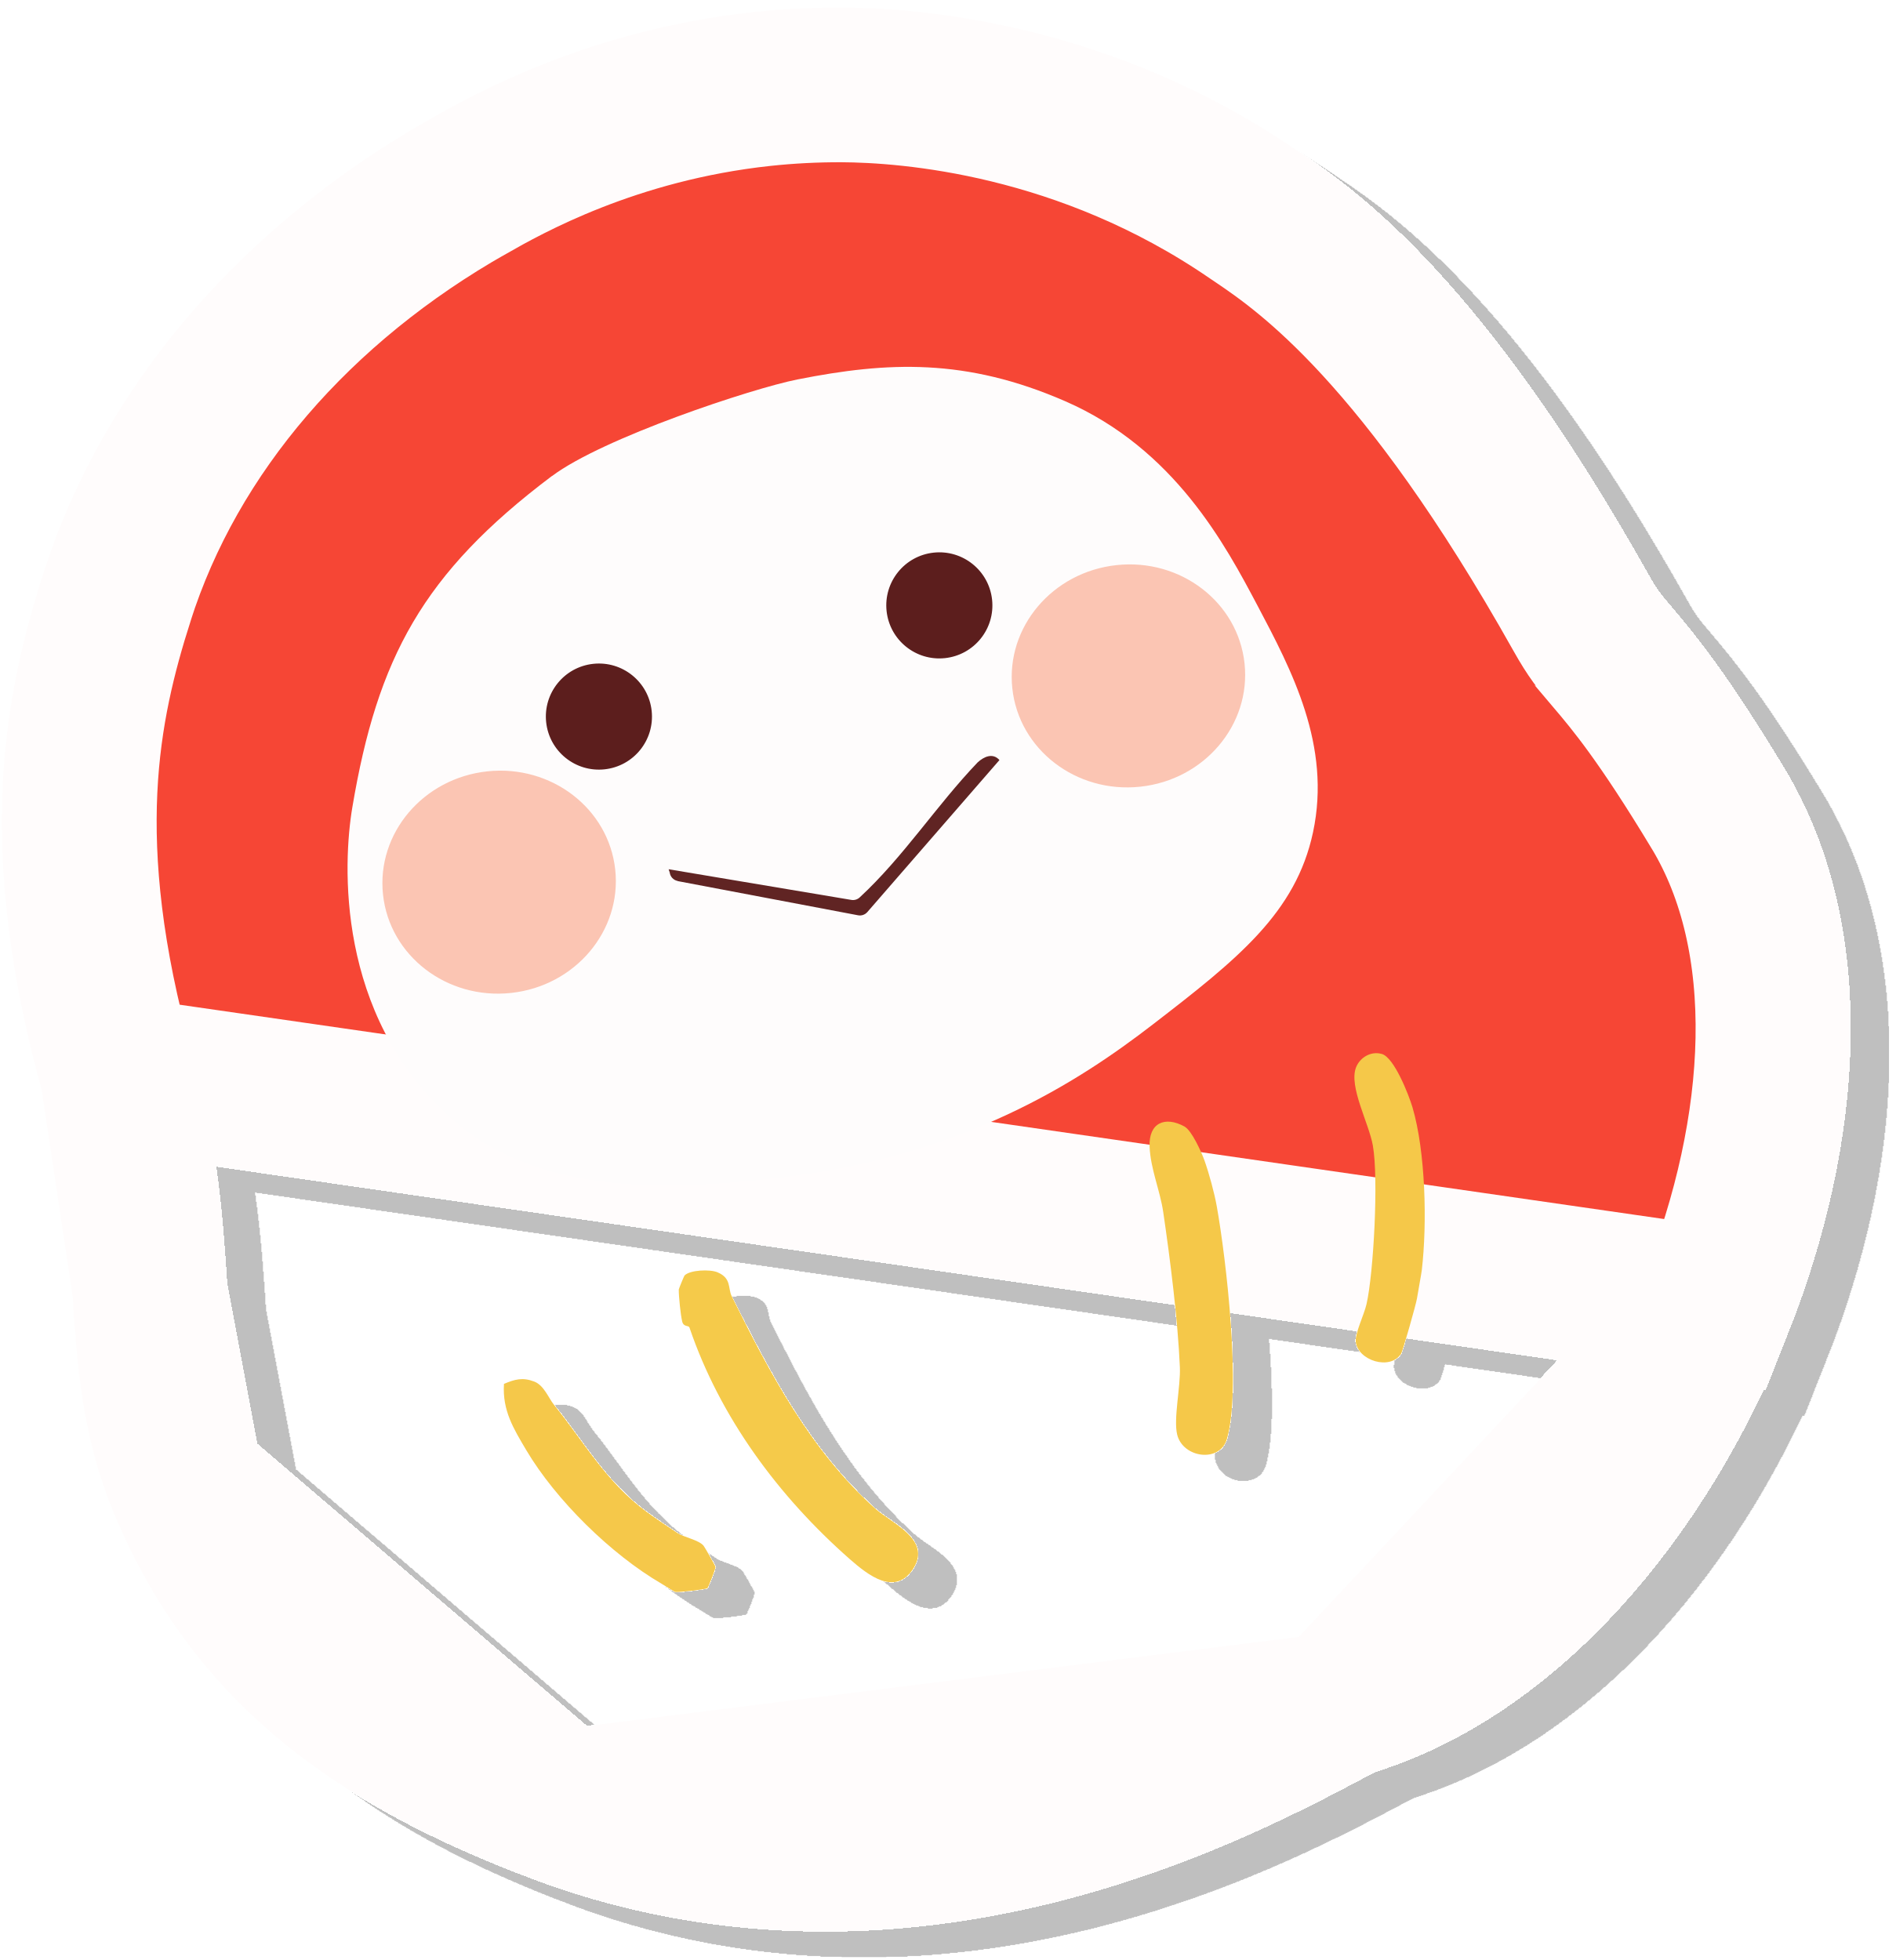
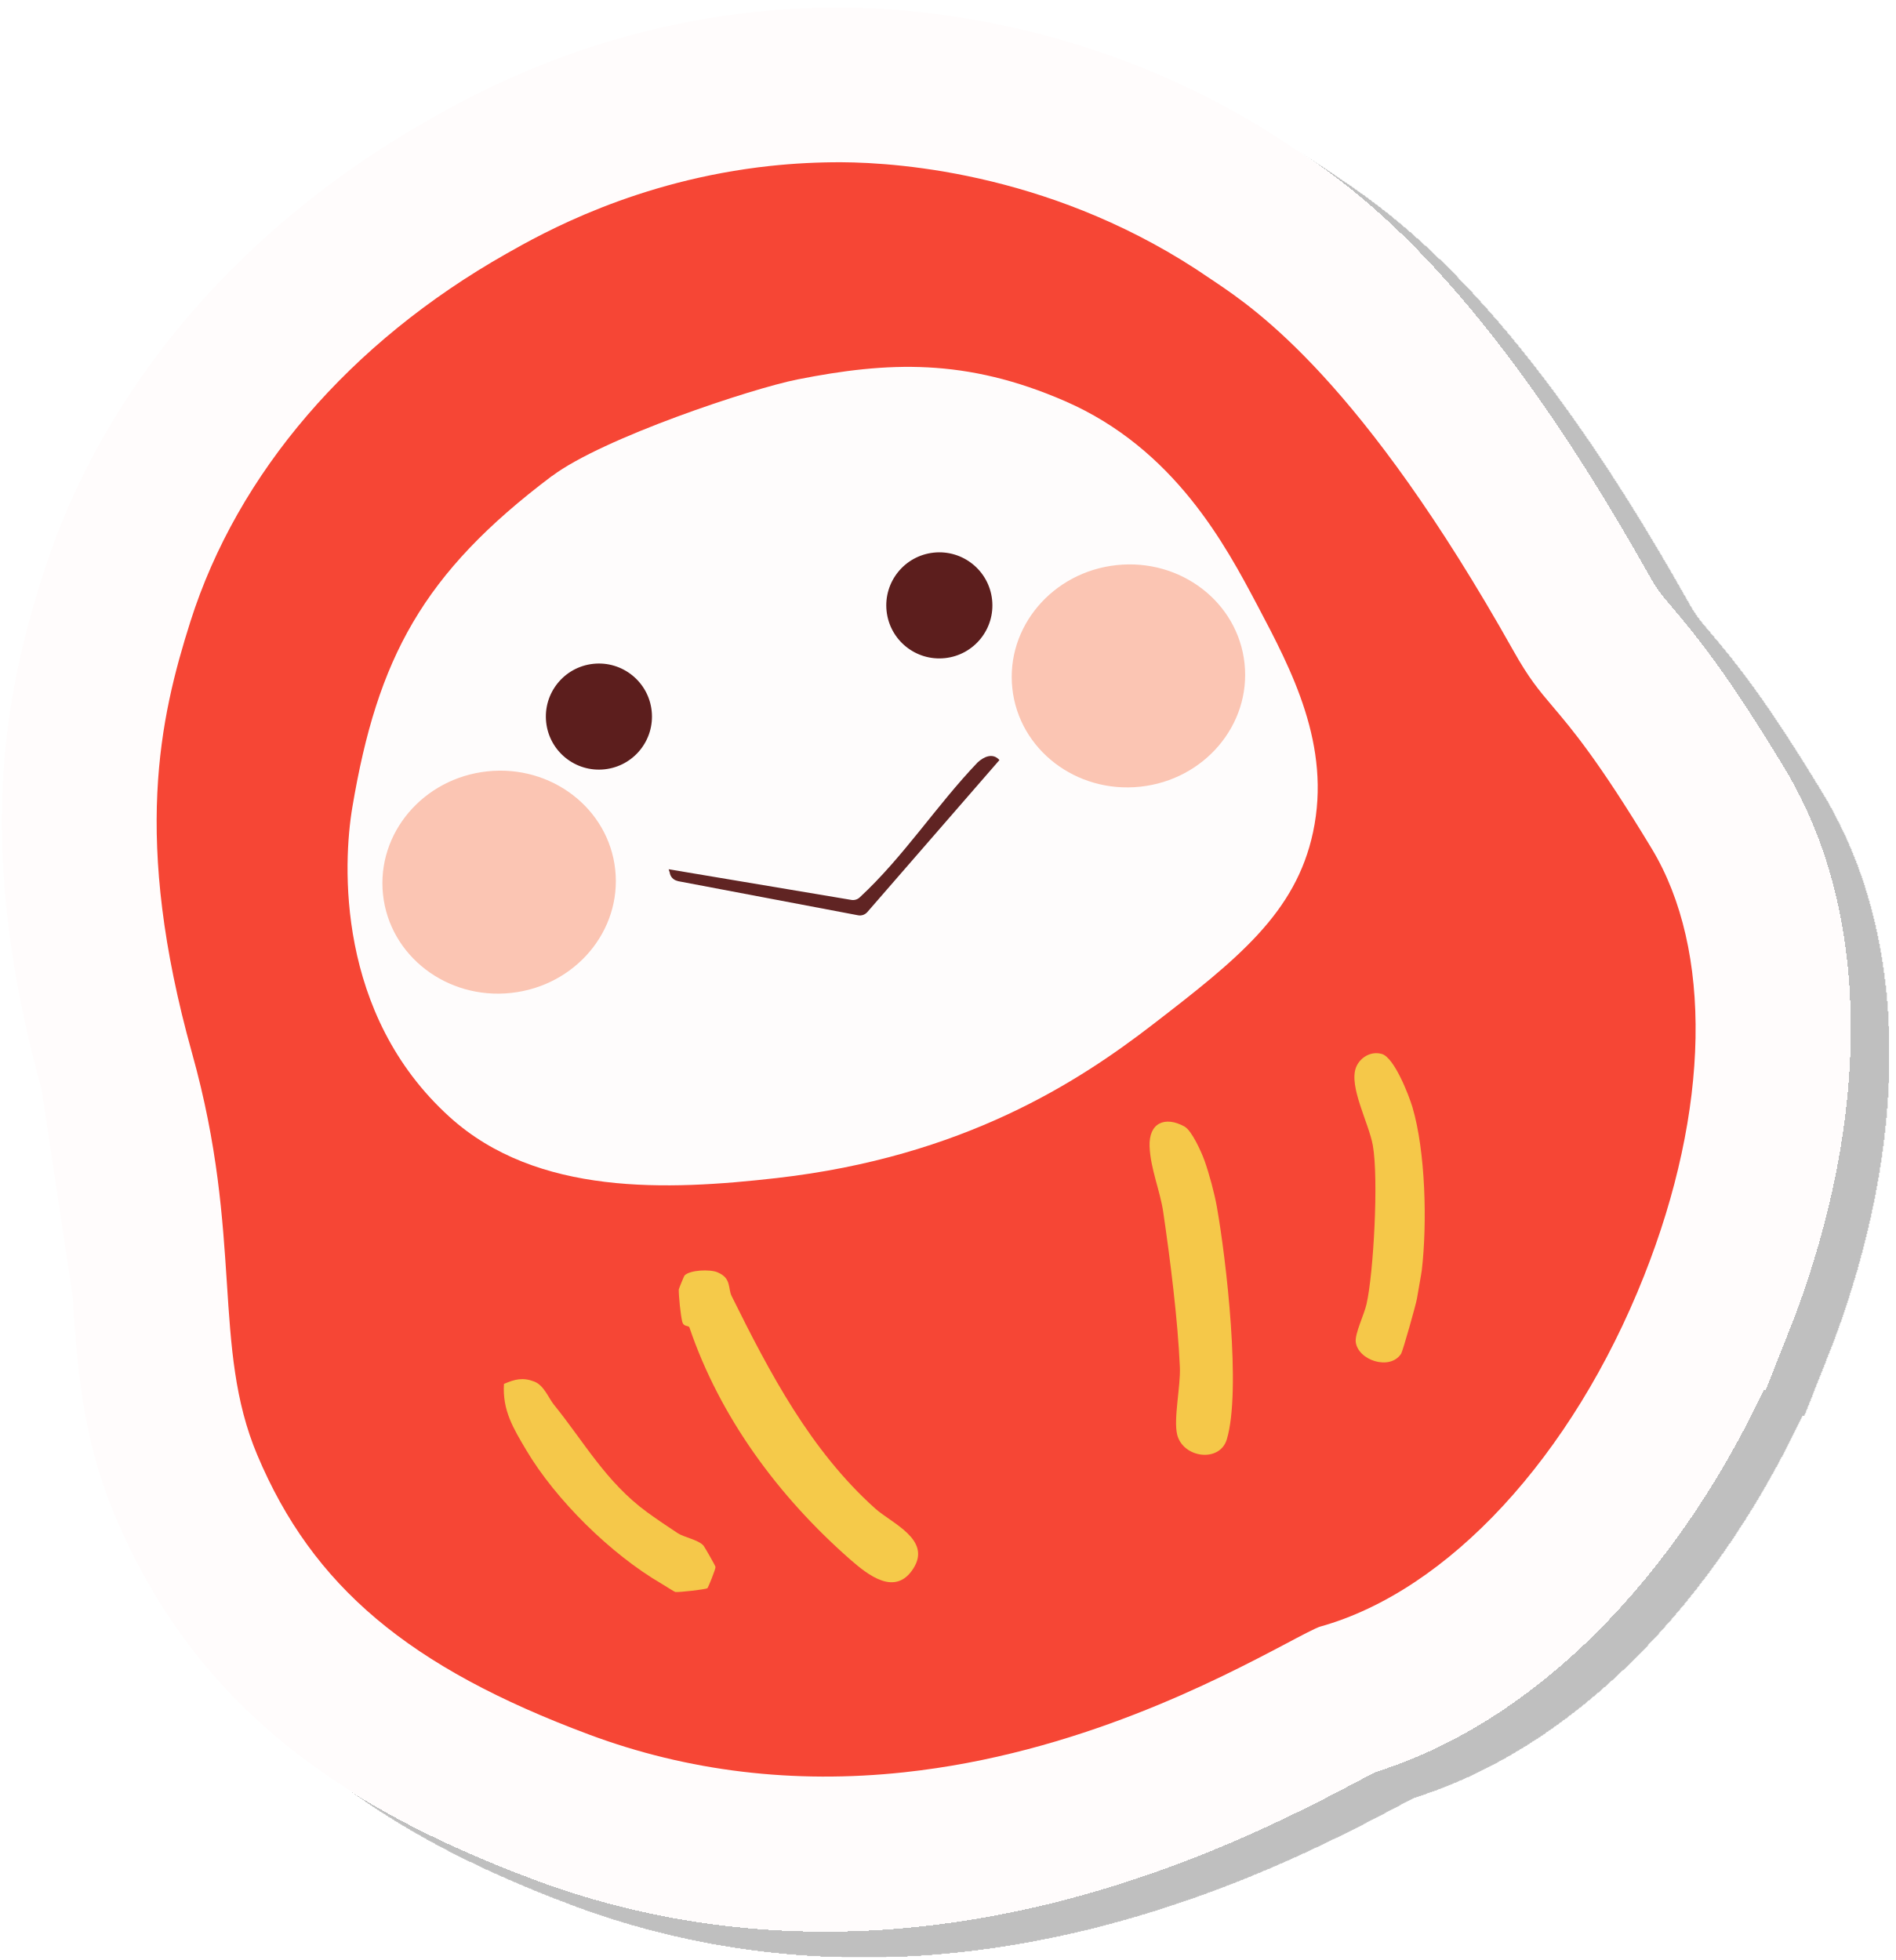
<svg xmlns="http://www.w3.org/2000/svg" width="147" height="152" viewBox="0 0 147 152" fill="none">
-   <g filter="url(#filter0_d_1321_2223)">
-     <path d="M43.598 140.145L43.597 140.144C28.616 134.556 19.551 127.35 14.421 115.168L43.598 140.145ZM43.598 140.145C52.167 143.339 61.315 144.42 70.724 143.411C85.32 141.846 97.105 135.629 102.443 132.813L102.53 132.767L102.541 132.762M43.598 140.145L102.541 132.762M9.111 83.282L9.11 83.279C4.096 65.308 6.4 54.732 9.041 46.399L9.041 46.398C13.227 33.201 23.069 21.953 36.311 14.45C36.312 14.45 36.312 14.45 36.313 14.45C39.249 12.785 47.421 8.153 59.109 6.899C61.148 6.681 63.208 6.577 65.251 6.582L65.258 6.582L65.266 6.582C70.556 6.609 84.078 7.625 97.193 16.634L97.584 16.897L97.59 16.901L97.596 16.905C101.48 19.528 110.365 25.776 122.579 47.526L122.582 47.531C123.504 49.177 124.002 49.765 124.932 50.863L124.981 50.921C124.982 50.921 124.982 50.921 124.982 50.922C126.663 52.905 128.901 55.578 133.207 62.706L133.208 62.707C139.339 72.86 138.496 87.45 133.046 101.179L9.111 83.282ZM9.111 83.282C10.941 89.828 11.28 94.948 11.605 99.898L9.111 83.282ZM102.541 132.762L102.551 132.756M102.541 132.762L102.551 132.756M102.551 132.756C103.091 132.468 103.619 132.189 104.043 131.973C104.174 131.907 104.28 131.854 104.363 131.813M102.551 132.756L104.363 131.813M11.63 100.289C11.622 100.159 11.613 100.029 11.605 99.9L11.63 100.289ZM11.63 100.289C11.929 104.924 12.259 110.038 14.42 115.167L11.63 100.289ZM104.363 131.813C116.655 128.192 127.199 115.924 133.045 101.181L104.363 131.813Z" fill="#F64635" stroke="#FFFCFC" stroke-width="12" />
+   <g filter="url(#filter0_d_1321_2279)">
+     <path d="M43.598 140.145L43.597 140.144C28.616 134.556 19.551 127.35 14.421 115.168L43.598 140.145ZM43.598 140.145C52.167 143.339 61.315 144.42 70.724 143.411C85.32 141.846 97.105 135.629 102.443 132.813L102.53 132.767L102.541 132.762M43.598 140.145L102.541 132.762M9.111 83.282L9.11 83.279C4.096 65.308 6.4 54.732 9.041 46.399L9.041 46.398C13.227 33.201 23.069 21.953 36.311 14.45C36.312 14.45 36.312 14.45 36.313 14.45C39.249 12.785 47.421 8.153 59.109 6.899C61.148 6.681 63.208 6.577 65.251 6.582L65.258 6.582L65.266 6.582C70.556 6.609 84.078 7.625 97.193 16.634L97.584 16.897L97.59 16.901L97.596 16.905C101.48 19.528 110.365 25.776 122.579 47.526L122.582 47.531C123.504 49.177 124.002 49.765 124.932 50.863L124.981 50.921C124.982 50.921 124.982 50.921 124.982 50.922C126.663 52.905 128.901 55.578 133.207 62.706L133.208 62.707C139.339 72.86 138.496 87.45 133.046 101.179L9.111 83.282ZM9.111 83.282C10.941 89.828 11.28 94.948 11.605 99.898L9.111 83.282ZM102.541 132.762L102.551 132.756M102.541 132.762L102.551 132.756M102.551 132.756C103.091 132.468 103.619 132.189 104.043 131.973C104.174 131.907 104.28 131.854 104.363 131.813M102.551 132.756L104.363 131.813M11.63 100.289C11.622 100.159 11.613 100.029 11.605 99.9L11.63 100.289ZM11.63 100.289C11.929 104.924 12.259 110.038 14.42 115.167L11.63 100.289ZM104.363 131.813C116.655 128.192 127.199 115.924 133.045 101.181L104.363 131.813Z" stroke="#FFFCFC" stroke-width="12" />
+     <path d="M70.084 137.445C61.554 138.36 53.346 137.375 45.694 134.523C31.695 129.301 24.236 123.017 19.95 112.838C18.184 108.648 17.91 104.414 17.592 99.507C17.265 94.517 16.901 88.859 14.889 81.666C10.251 65.045 12.394 55.68 14.76 48.212C18.417 36.682 27.124 26.551 39.27 19.67C42.014 18.114 49.313 13.984 59.749 12.865C61.564 12.671 63.405 12.577 65.235 12.582C69.923 12.606 82.088 13.526 93.82 21.597L94.239 21.878C97.339 23.971 105.586 29.519 117.347 50.464C118.556 52.621 119.333 53.536 120.404 54.8C121.896 56.56 123.943 58.974 128.072 65.809C132.816 73.665 132.593 86.061 127.469 98.968C121.92 112.959 112.295 123.376 102.362 126.146C102.026 126.244 100.806 126.888 99.731 127.46C94.47 130.235 83.521 136.004 70.084 137.445Z" fill="#F64635" />
    <path d="M42.783 36.924C32.767 44.471 29.271 51.035 27.322 62.597C26.584 66.959 26.049 78.646 34.868 86.627C41.653 92.768 51.779 92.32 60.215 91.36C74.71 89.709 83.643 83.879 89.372 79.46C95.966 74.379 100.481 70.79 101.813 64.535C103.242 57.818 100.164 51.994 97.494 46.943C95.035 42.3 91.079 34.809 82.587 31.111C74.888 27.757 68.833 28.039 61.829 29.428C58.314 30.123 46.722 33.965 42.797 36.923L42.783 36.924Z" fill="#FEFCFC" />
    <path d="M55.649 98.676C56.73 99.129 56.434 99.916 56.733 100.515C59.697 106.504 62.855 112.493 67.855 116.981C69.136 118.133 72.236 119.381 70.834 121.618C69.431 123.854 67.3 122.142 65.908 120.926C60.368 116.058 55.829 109.919 53.46 102.952C53.391 102.758 53.008 102.938 52.897 102.485C52.772 101.965 52.626 100.539 52.631 100.005C52.632 99.949 53.039 98.963 53.076 98.918C53.487 98.485 55.039 98.416 55.642 98.67L55.649 98.676Z" fill="#F5CA4A" />
    <path d="M91.856 87.372C92.409 87.68 93.163 89.346 93.402 90.02C93.76 91.035 94.161 92.51 94.35 93.564C95.079 97.651 96.264 107.865 95.123 111.633C94.569 113.452 91.722 113.072 91.277 111.255C90.98 110.032 91.55 107.525 91.486 106.028C91.331 102.385 90.734 97.653 90.197 94.002C89.957 92.344 89.206 90.643 89.138 88.911C89.067 87.089 90.316 86.519 91.863 87.371L91.856 87.372Z" fill="#F5C849" />
    <path d="M107.143 81.734C108.108 82.005 109.239 84.926 109.519 85.86C110.541 89.312 110.668 94.892 110.245 98.507C110.208 98.815 109.974 100.053 109.87 100.702C109.8 101.146 108.769 104.785 108.645 104.978C107.783 106.318 105.29 105.497 105.123 104.067C105.052 103.409 105.776 101.952 105.959 101.135C106.503 98.769 106.907 91.428 106.449 88.829C106.147 87.115 104.574 84.269 105.142 82.787C105.441 82.014 106.293 81.493 107.137 81.735L107.143 81.734Z" fill="#F5C849" />
    <path d="M41.435 107.146C42.187 107.439 42.544 108.44 42.951 108.937C45.275 111.8 46.983 114.937 50.172 117.27C50.766 117.705 51.873 118.46 52.551 118.9C53.042 119.222 54.173 119.419 54.554 119.871C54.617 119.94 55.476 121.428 55.479 121.518C55.496 121.676 54.921 123.102 54.852 123.165C54.737 123.261 52.655 123.498 52.36 123.46C52.297 123.453 51.552 122.965 51.316 122.831C47.361 120.531 43.09 116.311 40.806 112.46C39.815 110.785 38.944 109.381 39.077 107.322C39.925 106.961 40.531 106.799 41.42 107.14L41.435 107.146Z" fill="#F5C84A" />
    <path d="M52.546 68.32C52.221 68.258 51.971 67.994 51.928 67.659L51.846 67.411L65.983 69.784C66.224 69.834 66.48 69.765 66.662 69.593C70.067 66.442 72.595 62.484 75.798 59.132C76.277 58.686 76.976 58.355 77.496 58.943L67.255 70.729C67.076 70.935 66.803 71.034 66.527 70.98L52.54 68.328L52.546 68.32Z" fill="#602423" />
    <path d="M46.878 59.662C49.137 59.42 50.772 57.392 50.53 55.133C50.288 52.874 48.26 51.239 46.001 51.481C43.742 51.723 42.106 53.751 42.349 56.01C42.591 58.269 44.619 59.904 46.878 59.662Z" fill="#5C1E1D" />
    <path d="M73.274 51.038C75.534 50.796 77.169 48.769 76.926 46.509C76.684 44.25 74.656 42.615 72.397 42.857C70.138 43.099 68.503 45.127 68.745 47.386C68.987 49.646 71.015 51.281 73.274 51.038Z" fill="#5C1E1D" />
    <path d="M39.623 77.004C44.596 76.471 48.214 72.192 47.705 67.447C47.197 62.701 42.753 59.287 37.781 59.82C32.808 60.353 29.19 64.632 29.699 69.377C30.207 74.123 34.651 77.538 39.623 77.004Z" fill="#FBC5B3" />
    <path d="M88.419 61.009C93.392 60.476 97.01 56.197 96.501 51.452C95.993 46.706 91.549 43.291 86.577 43.825C81.604 44.358 77.986 48.637 78.495 53.382C79.003 58.128 83.447 61.542 88.419 61.009Z" fill="#FBC5B3" />
  </g>
  <defs>
-     <filter id="filter0_d_1321_2223" x="0.146" y="0.582" width="146.333" height="151.194" filterUnits="userSpaceOnUse" color-interpolation-filters="sRGB">
+     <filter id="filter0_d_1321_2279" x="0.146" y="0.582" width="146.333" height="151.194" filterUnits="userSpaceOnUse" color-interpolation-filters="sRGB">
      <feFlood flood-opacity="0" result="BackgroundImageFix" />
      <feColorMatrix in="SourceAlpha" type="matrix" values="0 0 0 0 0 0 0 0 0 0 0 0 0 0 0 0 0 0 127 0" result="hardAlpha" />
      <feOffset dx="3" dy="2" />
      <feComposite in2="hardAlpha" operator="out" />
      <feColorMatrix type="matrix" values="0 0 0 0 0 0 0 0 0 0 0 0 0 0 0 0 0 0 0.25 0" />
-       <feBlend mode="normal" in2="BackgroundImageFix" result="effect1_dropShadow_1321_2223" />
-       <feBlend mode="normal" in="SourceGraphic" in2="effect1_dropShadow_1321_2223" result="shape" />
+       <feBlend mode="normal" in2="BackgroundImageFix" result="effect1_dropShadow_1321_2279" />
+       <feBlend mode="normal" in="SourceGraphic" in2="effect1_dropShadow_1321_2279" result="shape" />
    </filter>
  </defs>
</svg>
